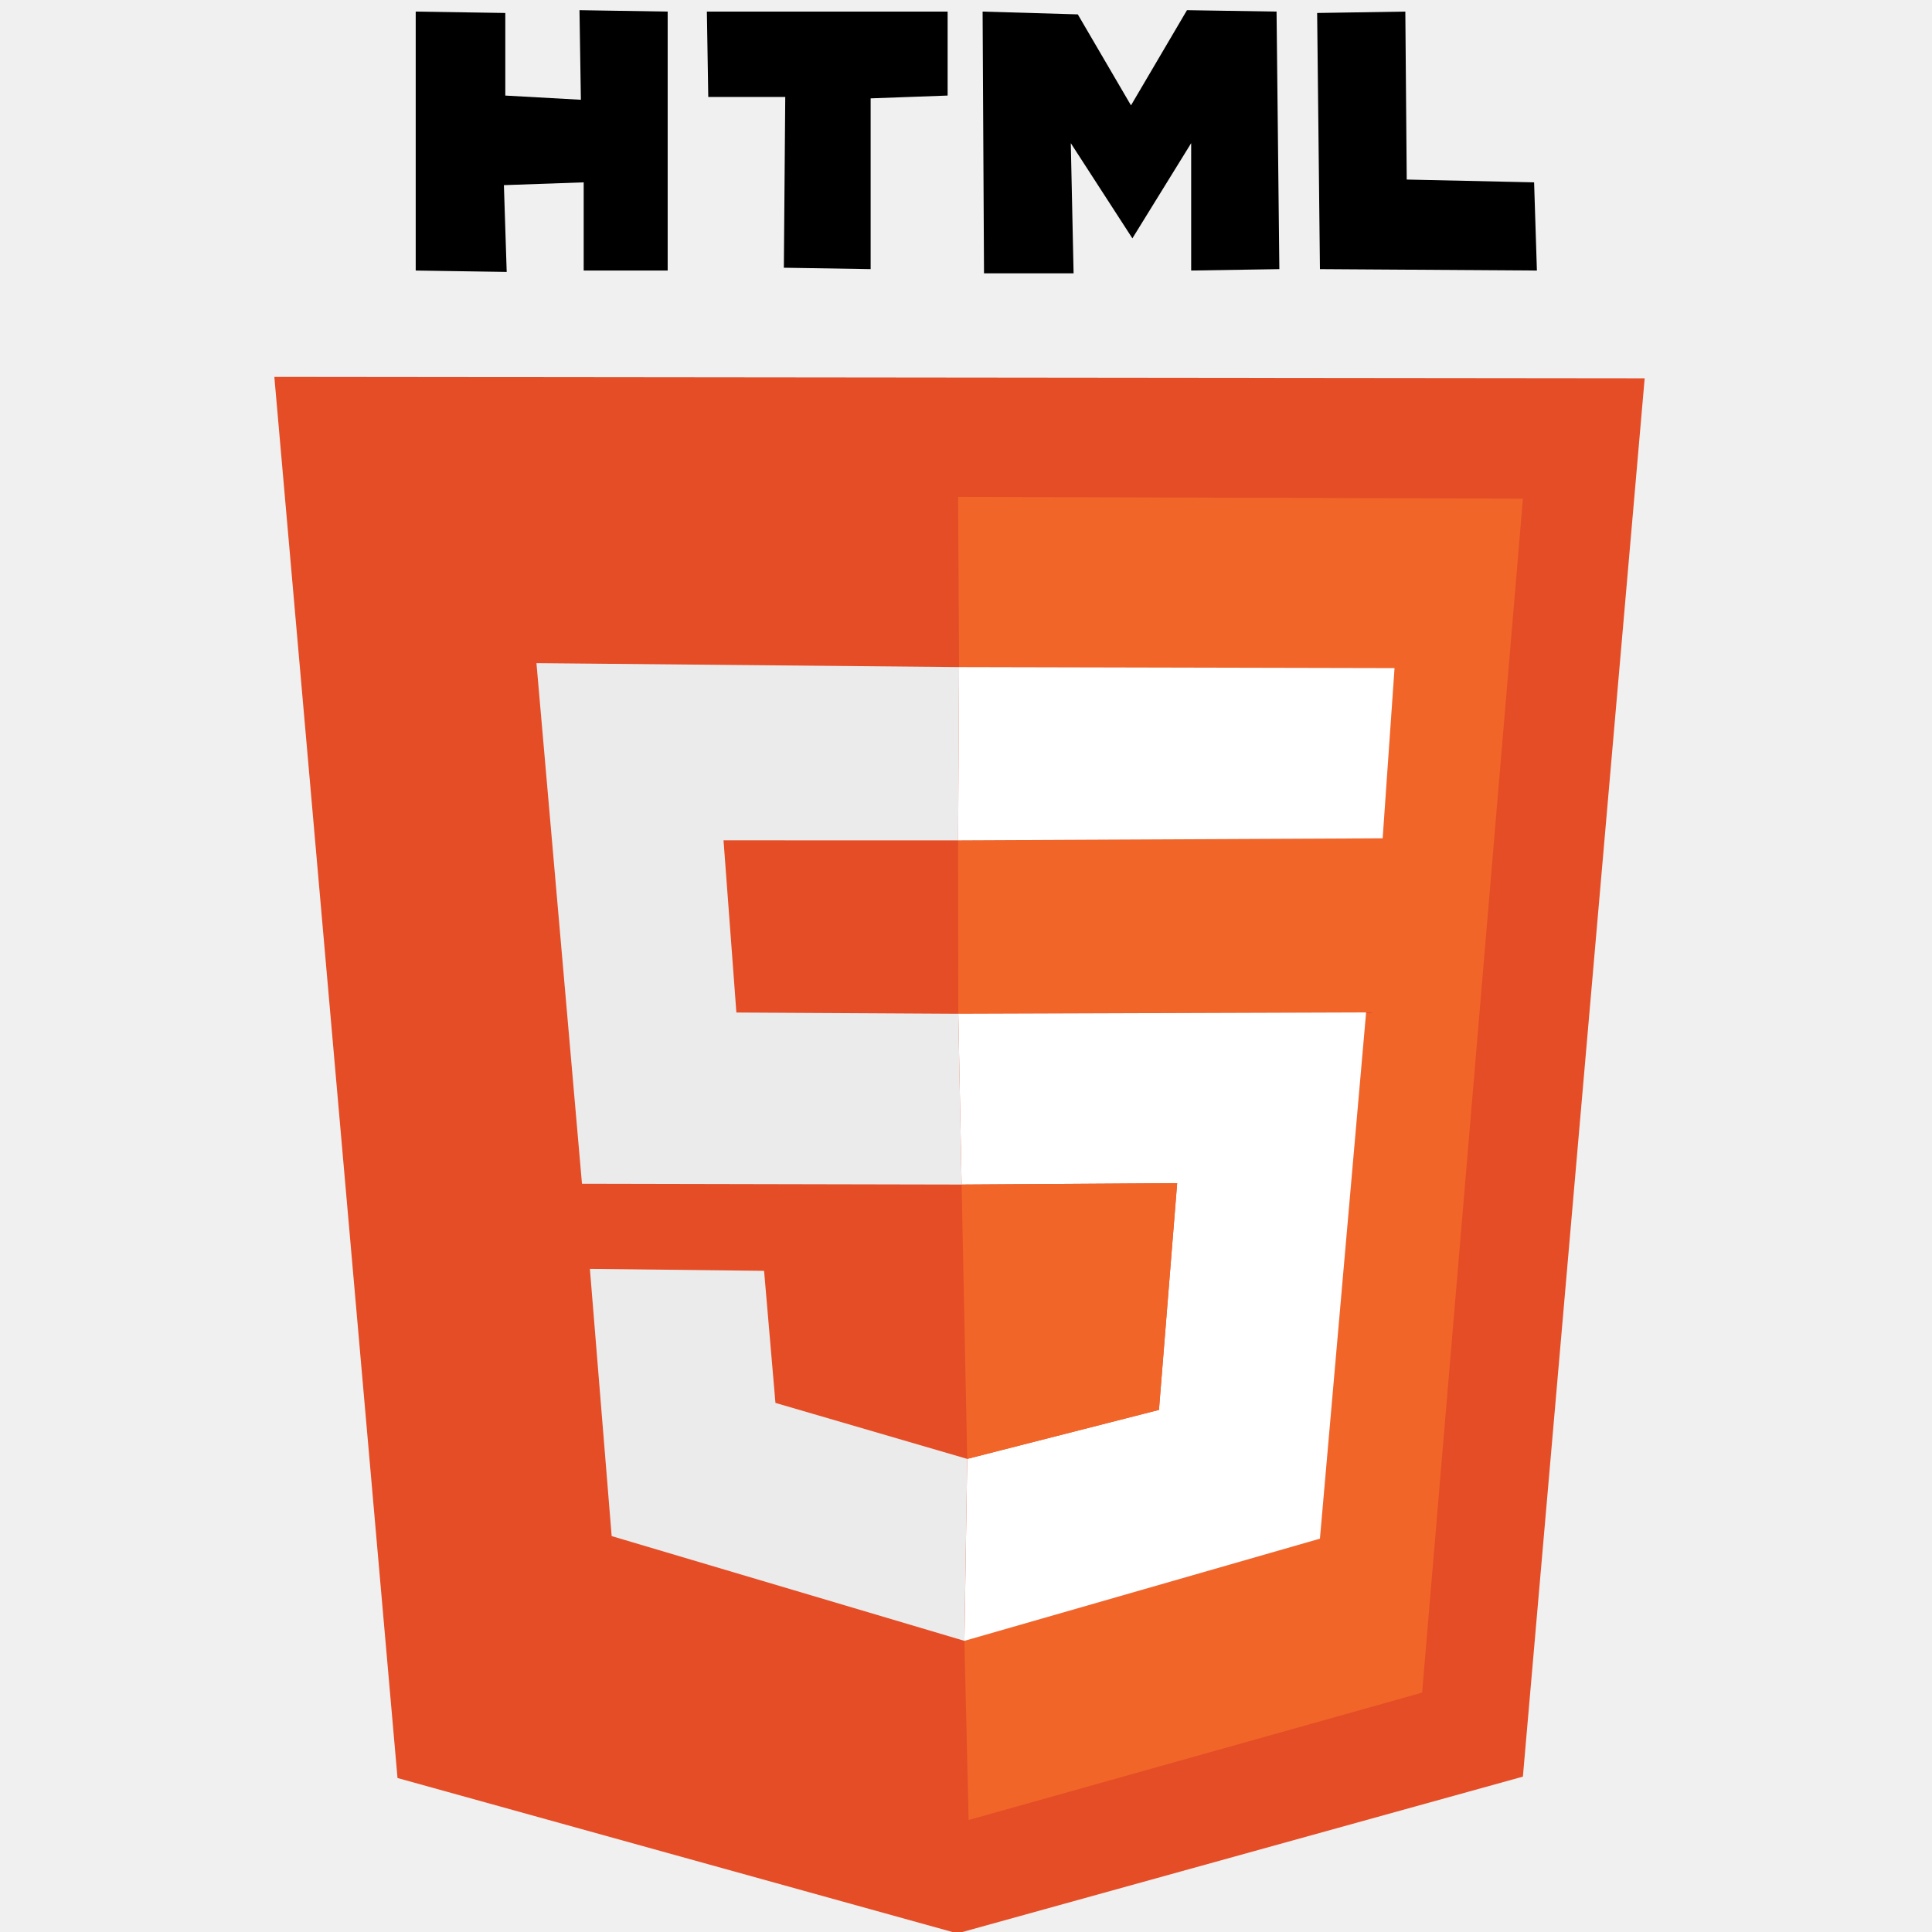
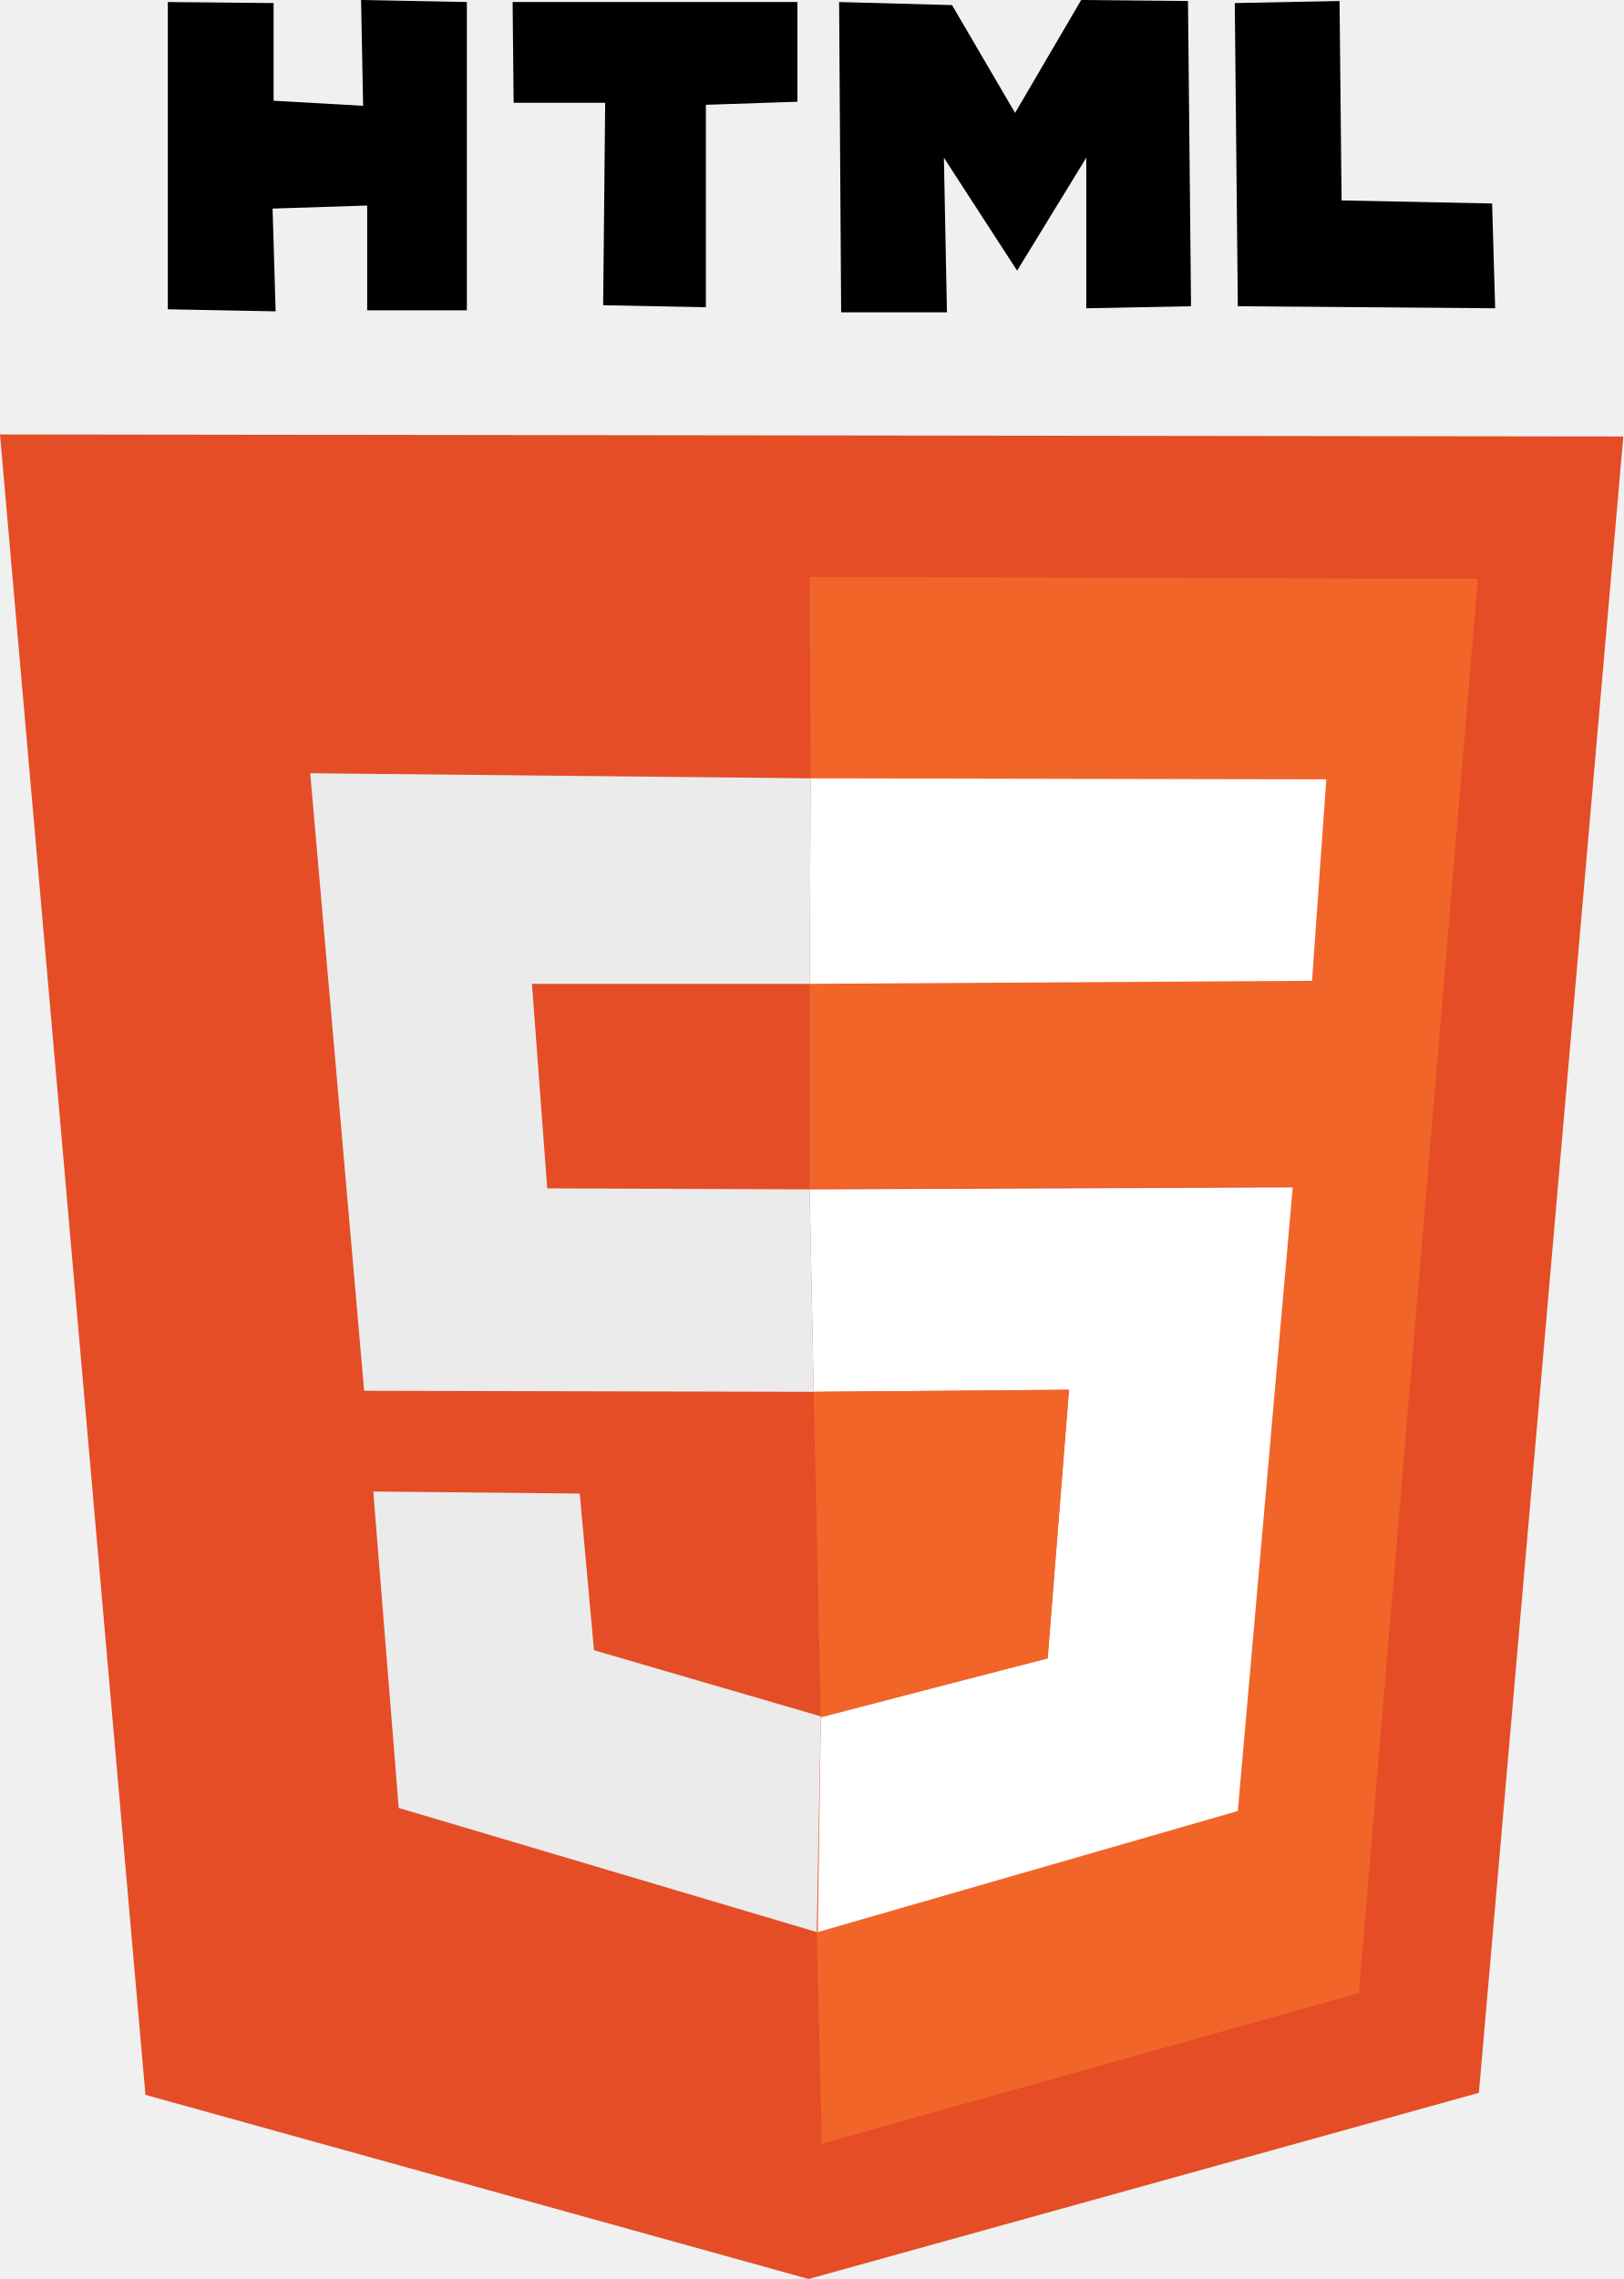
- <svg xmlns="http://www.w3.org/2000/svg" width="225" height="225" version="1.1" viewBox="0 0 225 225">
+ <svg xmlns="http://www.w3.org/2000/svg" version="1.1" id="Layer_1" x="0px" y="0px" viewBox="0 0 159.6 224" style="enable-background:new 0 0 159.6 224;" xml:space="preserve">
+   <style type="text/css">
+ 	.st0{fill:#E44D26;}
+ 	.st1{fill:#F16529;}
+ 	.st2{fill:#FFFFFF;}
+ 	.st3{fill:#EBEBEB;}
+ </style>
  <g>
-     <path d="m31.95 43.894 159.588 0.163-14.182 162.848-65.857 18.257-65.204-18.094z" fill="#e44d26" />
-     <path d="m111.578 57.864 0.115 19.826 50.717 0.115-1.383 19.826-49.447 0.235 0.023 20.199 47.496-0.163-5.379 61.292-41.405 11.9 0.489 20.865 52.816-14.834 11.737-139.049z" fill="#f16529" />
-     <path d="m112.315 191.094 0.326-21.192 22.332-5.705 2.119-26.408-25.104 0.163-0.385-19.887 47.496-0.163-5.379 61.292z" fill="#fff" />
-     <path d="m111.989 137.952 0.652 31.95 22.332-5.705 2.119-26.408z" fill="#f16529" />
-     <path d="m112.641 169.902-22.333-6.52-1.323-15.38-20.287-0.231 2.536 31.122 41.08 12.2z" fill="#ebebeb" />
-     <path d="m111.989 137.952-44.212-0.093-5.302-60.63 49.219 0.461-0.113 20.176-27.32-4e-3 1.498 20.056 25.845 0.147z" fill="#ebebeb" />
+     <path class="st0" d="M0,42.7l159.6,0.2l-14.2,162.8L79.5,224l-65.2-18.1L0,42.7z" />
+     <path class="st1" d="M79.6,56.7l0.1,19.8l50.7,0.1l-1.4,19.8l-49.4,0.2l0,20.2l47.5-0.2l-5.4,61.3l-41.4,11.9l0.5,20.9l52.8-14.8   l11.7-139L79.6,56.7z" />
+     <path class="st2" d="M80.4,189.9l0.3-21.2L103,163l2.1-26.4L80,136.8l-0.4-19.9l47.5-0.2l-5.4,61.3L80.4,189.9z" />
+     <path class="st1" d="M80,136.8l0.7,32L103,163l2.1-26.4L80,136.8z" />
+     <path class="st3" d="M80.7,168.7l-22.3-6.5L57,146.8l-20.3-0.2l2.5,31.1l41.1,12.2L80.7,168.7z" />
+     <path class="st3" d="M80,136.8l-44.2-0.1L30.5,76l49.2,0.5l-0.1,20.2l-27.3,0l1.5,20.1l25.8,0.1L80,136.8z" />
    <g>
-       <path d="m48.414 1.349v30.157l10.596 0.163-0.326-10.107 9.292-0.326v10.27h9.781v-30.157l-10.27-0.163 0.163 10.433-8.803-0.489v-9.618z" />
-       <path d="m82.484 11.292h8.966l-0.163 19.887 10.107 0.163v-19.887l8.966-0.326v-9.781h-28.038z" />
-       <path d="m114.434 1.349 0.163 30.483h10.433l-0.326-15.16 7.173 11.085 6.846-11.085v14.834l10.27-0.163-0.326-29.994-10.433-0.163-6.52 11.085-6.194-10.596z" />
-       <path d="m153.394 1.512 0.326 29.831 25.267 0.163-0.326-10.27-14.834-0.326-0.163-19.561z" />
+       <path d="M16.5,0.2v30.2l10.6,0.2l-0.3-10.1l9.3-0.3v10.3h9.8V0.2L35.5,0l0.2,10.4l-8.8-0.5V0.3L16.5,0.2z" />
+       <path d="M50.5,10.1h9L59.3,30l10.1,0.2V10.3l9-0.3V0.2h-28L50.5,10.1z" />
+       <path d="M82.5,0.2l0.2,30.5h10.4l-0.3-15.2l7.2,11.1l6.8-11.1v14.8l10.3-0.2l-0.3-30L106.3,0l-6.5,11.1L93.6,0.5L82.5,0.2z" />
+       <path d="M121.4,0.3l0.3,29.8l25.3,0.2l-0.3-10.3l-14.8-0.3l-0.2-19.6L121.4,0.3z" />
    </g>
  </g>
-   <path d="m111.58 97.865 0.113-20.176 50.717 0.115-1.383 19.826z" fill="#fff" />
+   <path class="st2" d="M79.6,96.7l0.1-20.2l50.7,0.1l-1.4,19.8L79.6,96.7z" />
</svg>
